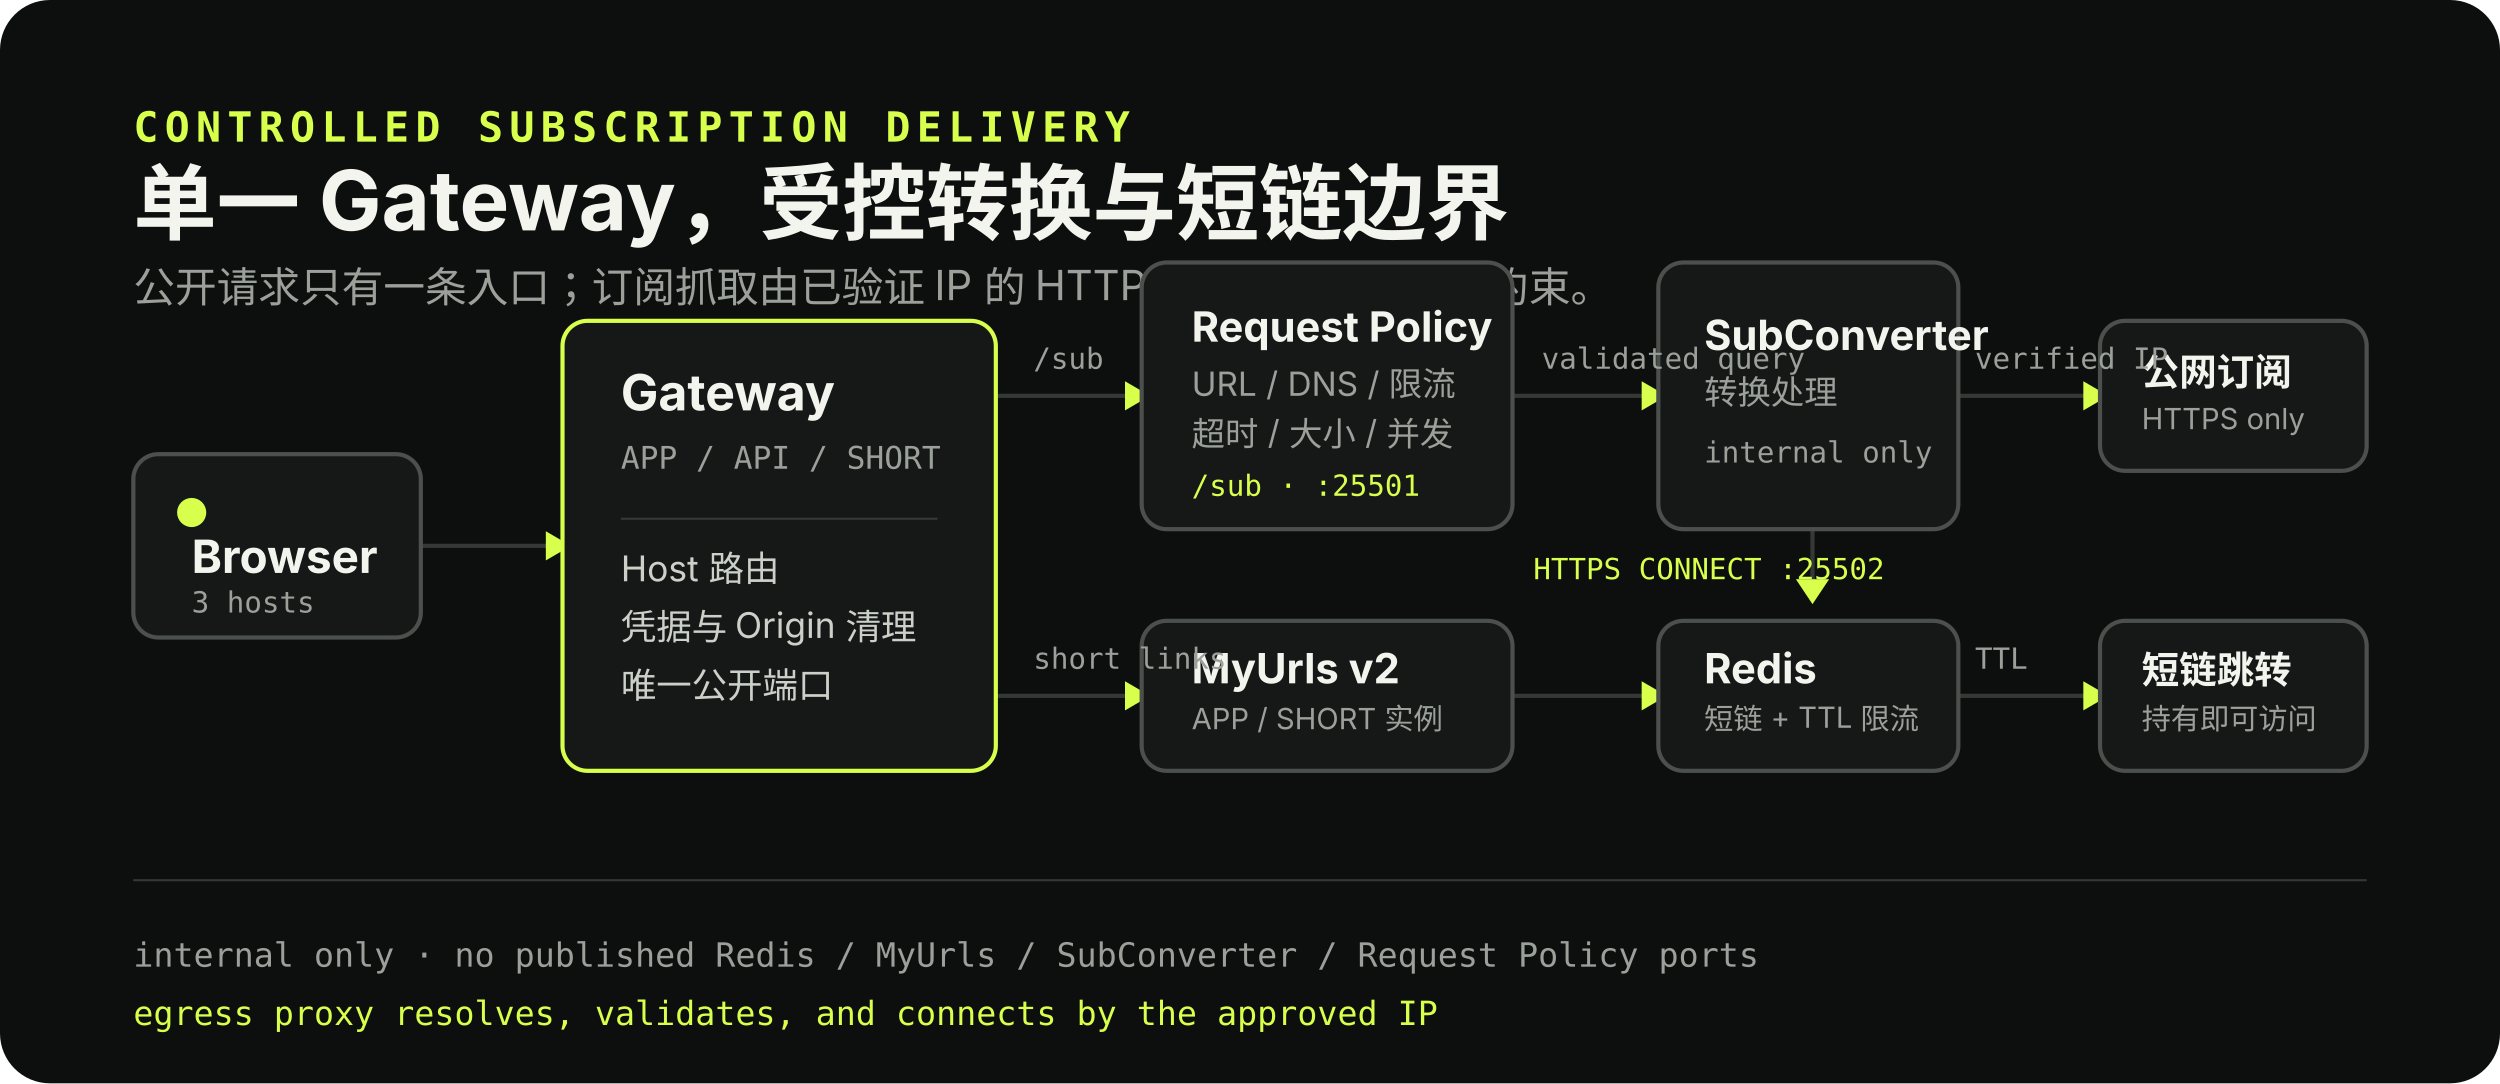
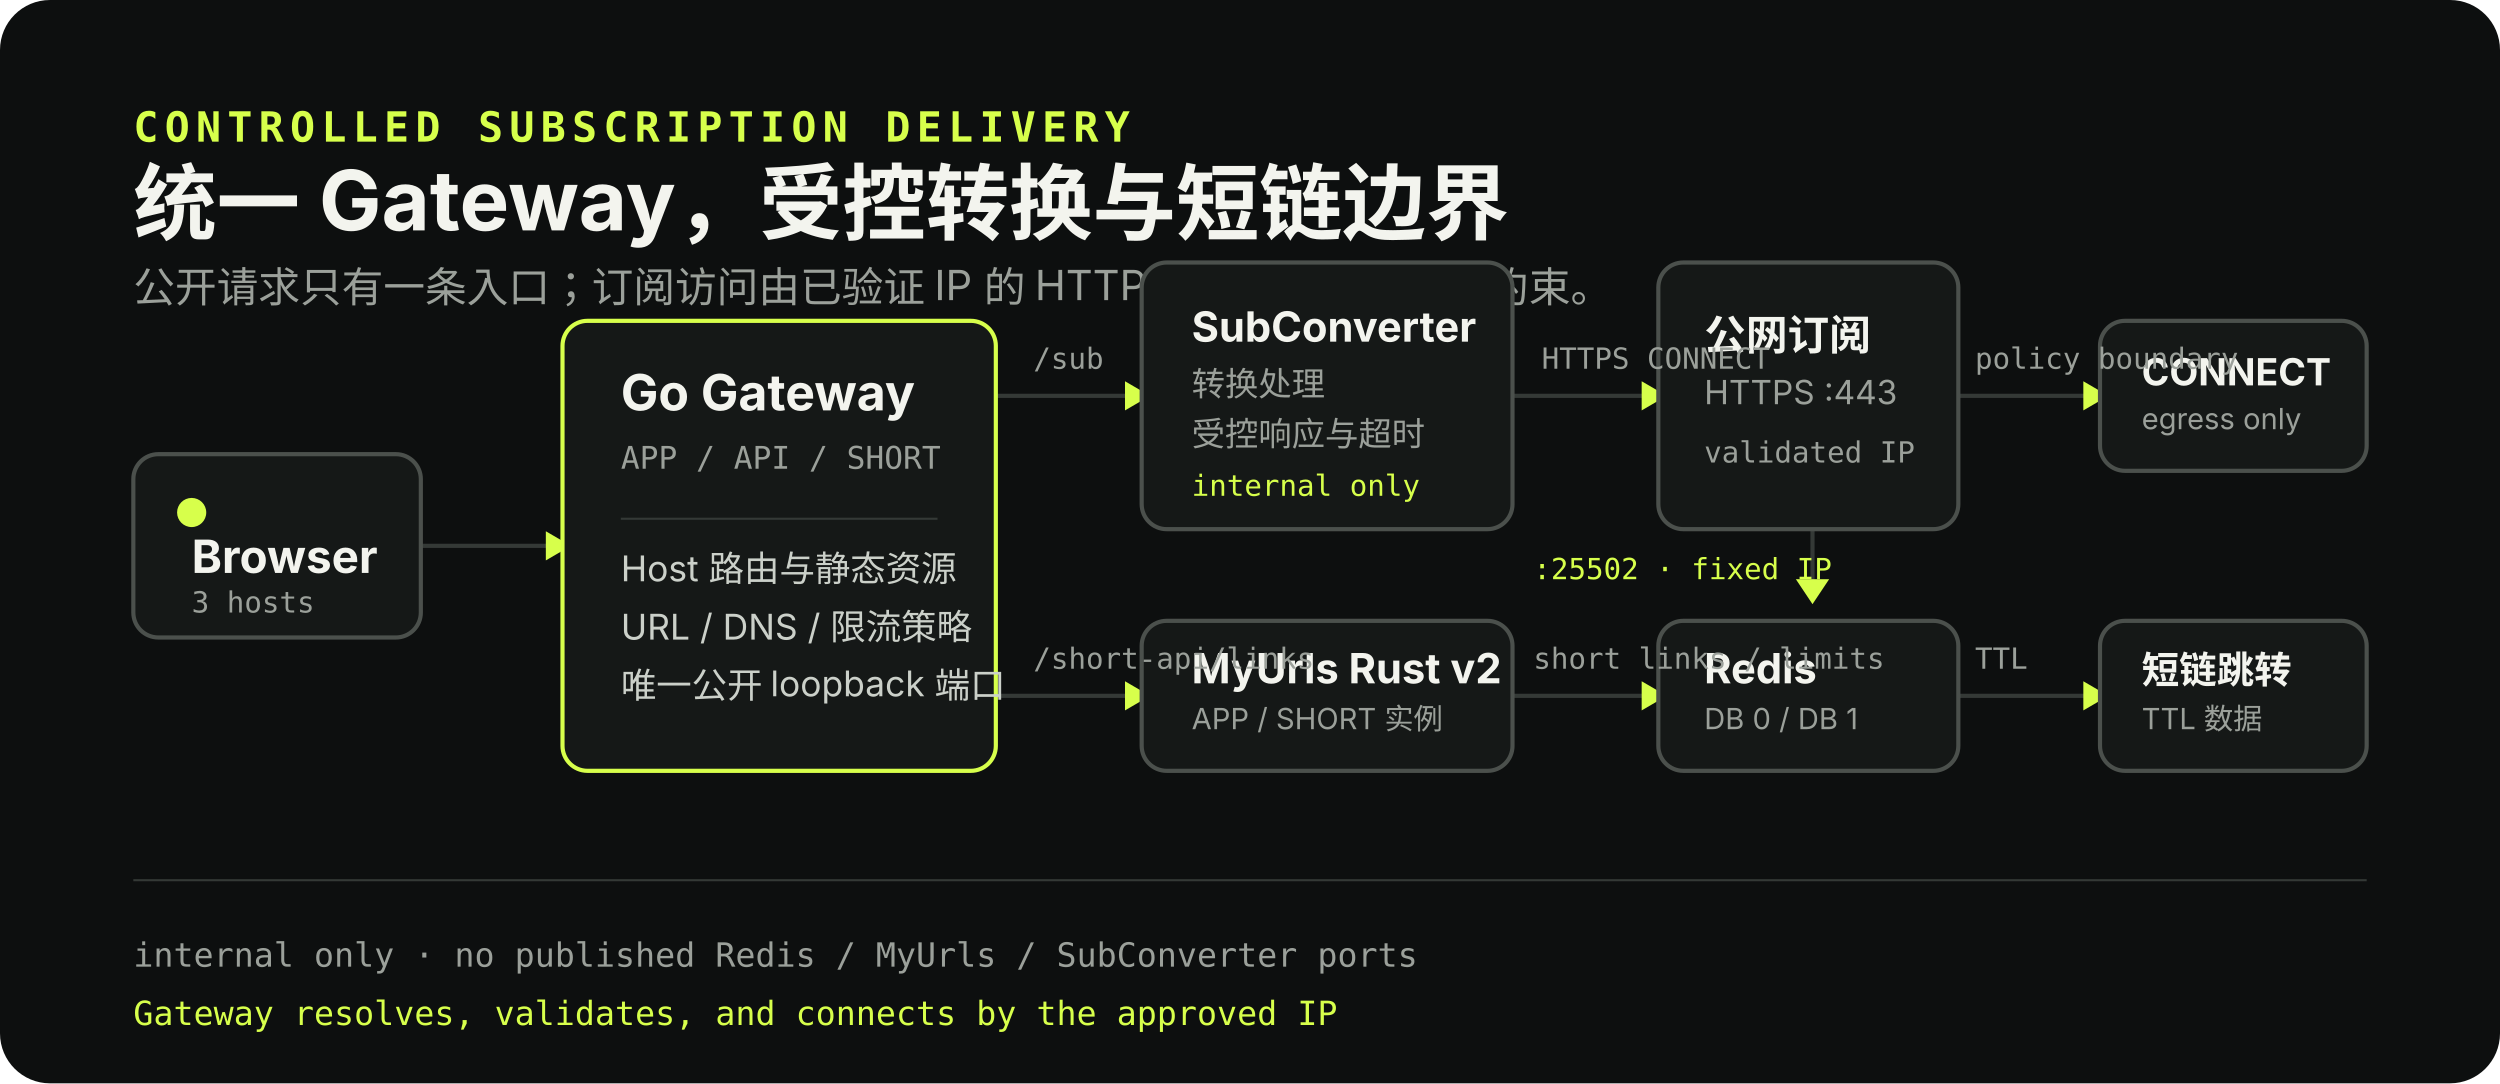
<svg xmlns="http://www.w3.org/2000/svg" width="1200" height="520" viewBox="0 0 1200 520" role="img" aria-labelledby="title desc">
  <rect width="1200" height="520" rx="24" fill="#0d0f0f" />
  <g fill="none" stroke="#343936" stroke-width="2">
    <path d="M202 262H270" />
    <path d="M478 190H548" />
    <path d="M726 190H796" />
    <path d="M478 334H548" />
    <path d="M726 334H796" />
    <path d="M940 334H1008" />
    <path d="M870 242V286" />
    <path d="M940 190H1008" />
  </g>
  <g fill="#d7ff4b">
    <path d="M262 255l12 7-12 7z" />
    <path d="M540 183l12 7-12 7z" />
    <path d="M788 183l12 7-12 7z" />
    <path d="M540 327l12 7-12 7z" />
    <path d="M788 327l12 7-12 7z" />
    <path d="M1000 327l12 7-12 7z" />
    <path d="M862 278l8 12 8-12z" />
    <path d="M1000 183l12 7-12 7z" />
  </g>
  <g font-family="-apple-system, BlinkMacSystemFont, 'Segoe UI', 'PingFang SC', sans-serif">
    <text x="64" y="68" fill="#d7ff4b" font-family="ui-monospace, SFMono-Regular, Menlo, monospace" font-size="20" font-weight="700" letter-spacing="3">CONTROLLED SUBSCRIPTION DELIVERY</text>
-     <text x="64" y="112" fill="#f3f4ee" font-size="40" font-weight="700">单一 Gateway，受控转换与短链边界</text>
-     <text x="64" y="145" fill="#9ba09a" font-size="20">公开请求只有一条入口；订阅抓取由已验证 IP 的 HTTPS CONNECT 代理约束。</text>
+     <text x="64" y="112" fill="#f3f4ee" font-size="40" font-weight="700">统一 Gateway，受控转换与短链边界</text>
+     <text x="64" y="145" fill="#9ba09a" font-size="20">公开请求只有一条入口；订阅访问由已验证 IP 的 HTTPS CONNECT 代理约束。</text>
    <g transform="translate(64 218)">
      <rect width="138" height="88" rx="12" fill="#151817" stroke="#4b504c" stroke-width="2" />
      <circle cx="28" cy="28" r="7" fill="#d7ff4b" />
      <text x="28" y="57" fill="#f3f4ee" font-size="22" font-weight="700">Browser</text>
      <text x="28" y="76" fill="#9ba09a" font-family="ui-monospace, SFMono-Regular, Menlo, monospace" font-size="14">3 hosts</text>
    </g>
    <g transform="translate(270 154)">
      <rect width="208" height="216" rx="12" fill="#151817" stroke="#d7ff4b" stroke-width="2" />
-       <text x="28" y="43" fill="#f3f4ee" font-size="24" font-weight="700">Gateway</text>
+       <text x="28" y="43" fill="#f3f4ee" font-size="24" font-weight="700">Go Gateway</text>
      <text x="28" y="71" fill="#9ba09a" font-family="ui-monospace, SFMono-Regular, Menlo, monospace" font-size="15">APP / API / SHORT</text>
      <path d="M28 95H180" stroke="#343936" stroke-width="1" />
-       <text x="28" y="125" fill="#cbd0c9" font-size="17">Host 路由</text>
-       <text x="28" y="153" fill="#cbd0c9" font-size="17">凭据与 Origin 清理</text>
-       <text x="28" y="181" fill="#cbd0c9" font-size="17">唯一公开端口</text>
+       <text x="28" y="125" fill="#cbd0c9" font-size="17">Host 路由与静态资源</text>
+       <text x="28" y="153" fill="#cbd0c9" font-size="17">URL / DNS / 限流策略</text>
+       <text x="28" y="181" fill="#cbd0c9" font-size="17">唯一公开 loopback 端口</text>
    </g>
    <g transform="translate(548 126)">
      <rect width="178" height="128" rx="12" fill="#151817" stroke="#4b504c" stroke-width="2" />
-       <text x="24" y="38" fill="#f3f4ee" font-size="20" font-weight="700">Request Policy</text>
-       <text x="24" y="64" fill="#9ba09a" font-size="16">URL / DNS / 限流</text>
-       <text x="24" y="88" fill="#9ba09a" font-size="16">超时 / 大小 / 并发</text>
-       <text x="24" y="112" fill="#d7ff4b" font-family="ui-monospace, SFMono-Regular, Menlo, monospace" font-size="14">/sub · :25501</text>
+       <text x="24" y="38" fill="#f3f4ee" font-size="20" font-weight="700">SubConverter</text>
+       <text x="24" y="64" fill="#9ba09a" font-size="16">转换处理</text>
+       <text x="24" y="88" fill="#9ba09a" font-size="16">受控响应与超时</text>
+       <text x="24" y="112" fill="#d7ff4b" font-family="ui-monospace, SFMono-Regular, Menlo, monospace" font-size="14">internal only</text>
    </g>
    <g transform="translate(796 126)">
      <rect width="144" height="128" rx="12" fill="#151817" stroke="#4b504c" stroke-width="2" />
-       <text x="22" y="42" fill="#f3f4ee" font-size="20" font-weight="700">SubConverter</text>
-       <text x="22" y="68" fill="#9ba09a" font-size="16">转换处理</text>
-       <text x="22" y="96" fill="#9ba09a" font-family="ui-monospace, SFMono-Regular, Menlo, monospace" font-size="14">internal only</text>
+       <text x="22" y="42" fill="#f3f4ee" font-size="20" font-weight="700">公网订阅</text>
+       <text x="22" y="68" fill="#9ba09a" font-size="16">HTTPS :443</text>
+       <text x="22" y="96" fill="#9ba09a" font-family="ui-monospace, SFMono-Regular, Menlo, monospace" font-size="14">validated IP</text>
    </g>
    <g transform="translate(1008 154)">
      <rect width="128" height="72" rx="12" fill="#151817" stroke="#4b504c" stroke-width="2" />
-       <text x="20" y="31" fill="#f3f4ee" font-size="18" font-weight="700">公网订阅</text>
-       <text x="20" y="52" fill="#9ba09a" font-size="14">HTTPS only</text>
+       <text x="20" y="31" fill="#f3f4ee" font-size="18" font-weight="700">CONNECT</text>
+       <text x="20" y="52" fill="#9ba09a" font-size="14">egress only</text>
    </g>
    <g transform="translate(548 298)">
      <rect width="178" height="72" rx="12" fill="#151817" stroke="#4b504c" stroke-width="2" />
-       <text x="24" y="30" fill="#f3f4ee" font-size="20" font-weight="700">MyUrls v2</text>
+       <text x="24" y="30" fill="#f3f4ee" font-size="20" font-weight="700">MyUrls Rust v2</text>
      <text x="24" y="52" fill="#9ba09a" font-size="14">APP / SHORT 实例</text>
    </g>
    <g transform="translate(796 298)">
      <rect width="144" height="72" rx="12" fill="#151817" stroke="#4b504c" stroke-width="2" />
      <text x="22" y="30" fill="#f3f4ee" font-size="20" font-weight="700">Redis</text>
-       <text x="22" y="52" fill="#9ba09a" font-size="14">短链 + TTL 限流</text>
+       <text x="22" y="52" fill="#9ba09a" font-size="14">DB 0 / DB 1</text>
    </g>
    <g transform="translate(1008 298)">
      <rect width="128" height="72" rx="12" fill="#151817" stroke="#4b504c" stroke-width="2" />
      <text x="20" y="30" fill="#f3f4ee" font-size="18" font-weight="700">短链跳转</text>
-       <text x="20" y="52" fill="#9ba09a" font-size="14">持有即可访问</text>
+       <text x="20" y="52" fill="#9ba09a" font-size="14">TTL 数据</text>
    </g>
    <text x="496" y="177" fill="#9ba09a" font-family="ui-monospace, SFMono-Regular, Menlo, monospace" font-size="14">/sub</text>
-     <text x="740" y="177" fill="#9ba09a" font-family="ui-monospace, SFMono-Regular, Menlo, monospace" font-size="14">validated query</text>
-     <text x="736" y="278" fill="#d7ff4b" font-family="ui-monospace, SFMono-Regular, Menlo, monospace" font-size="14">HTTPS CONNECT :25502</text>
-     <text x="496" y="321" fill="#9ba09a" font-family="ui-monospace, SFMono-Regular, Menlo, monospace" font-size="14">short links</text>
+     <text x="740" y="177" fill="#9ba09a" font-family="ui-monospace, SFMono-Regular, Menlo, monospace" font-size="14">HTTPS CONNECT</text>
+     <text x="736" y="278" fill="#d7ff4b" font-family="ui-monospace, SFMono-Regular, Menlo, monospace" font-size="14">:25502 · fixed IP</text>
+     <text x="496" y="321" fill="#9ba09a" font-family="ui-monospace, SFMono-Regular, Menlo, monospace" font-size="14">/short-api/links</text>
+     <text x="736" y="321" fill="#9ba09a" font-family="ui-monospace, SFMono-Regular, Menlo, monospace" font-size="14">short links / limits</text>
    <text x="948" y="321" fill="#9ba09a" font-family="ui-monospace, SFMono-Regular, Menlo, monospace" font-size="14">TTL</text>
-     <text x="948" y="177" fill="#9ba09a" font-family="ui-monospace, SFMono-Regular, Menlo, monospace" font-size="14">verified IP</text>
+     <text x="948" y="177" fill="#9ba09a" font-family="ui-monospace, SFMono-Regular, Menlo, monospace" font-size="14">policy boundary</text>
    <rect x="64" y="422" width="1072" height="1" fill="#343936" />
-     <text x="64" y="464" fill="#9ba09a" font-family="ui-monospace, SFMono-Regular, Menlo, monospace" font-size="16">internal only · no published Redis / MyUrls / SubConverter / Request Policy ports</text>
-     <text x="64" y="492" fill="#d7ff4b" font-family="ui-monospace, SFMono-Regular, Menlo, monospace" font-size="16">egress proxy resolves, validates, and connects by the approved IP</text>
+     <text x="64" y="464" fill="#9ba09a" font-family="ui-monospace, SFMono-Regular, Menlo, monospace" font-size="16">internal only · no published Redis / MyUrls / SubConverter ports</text>
+     <text x="64" y="492" fill="#d7ff4b" font-family="ui-monospace, SFMono-Regular, Menlo, monospace" font-size="16">Gateway resolves, validates, and connects by the approved IP</text>
  </g>
</svg>
